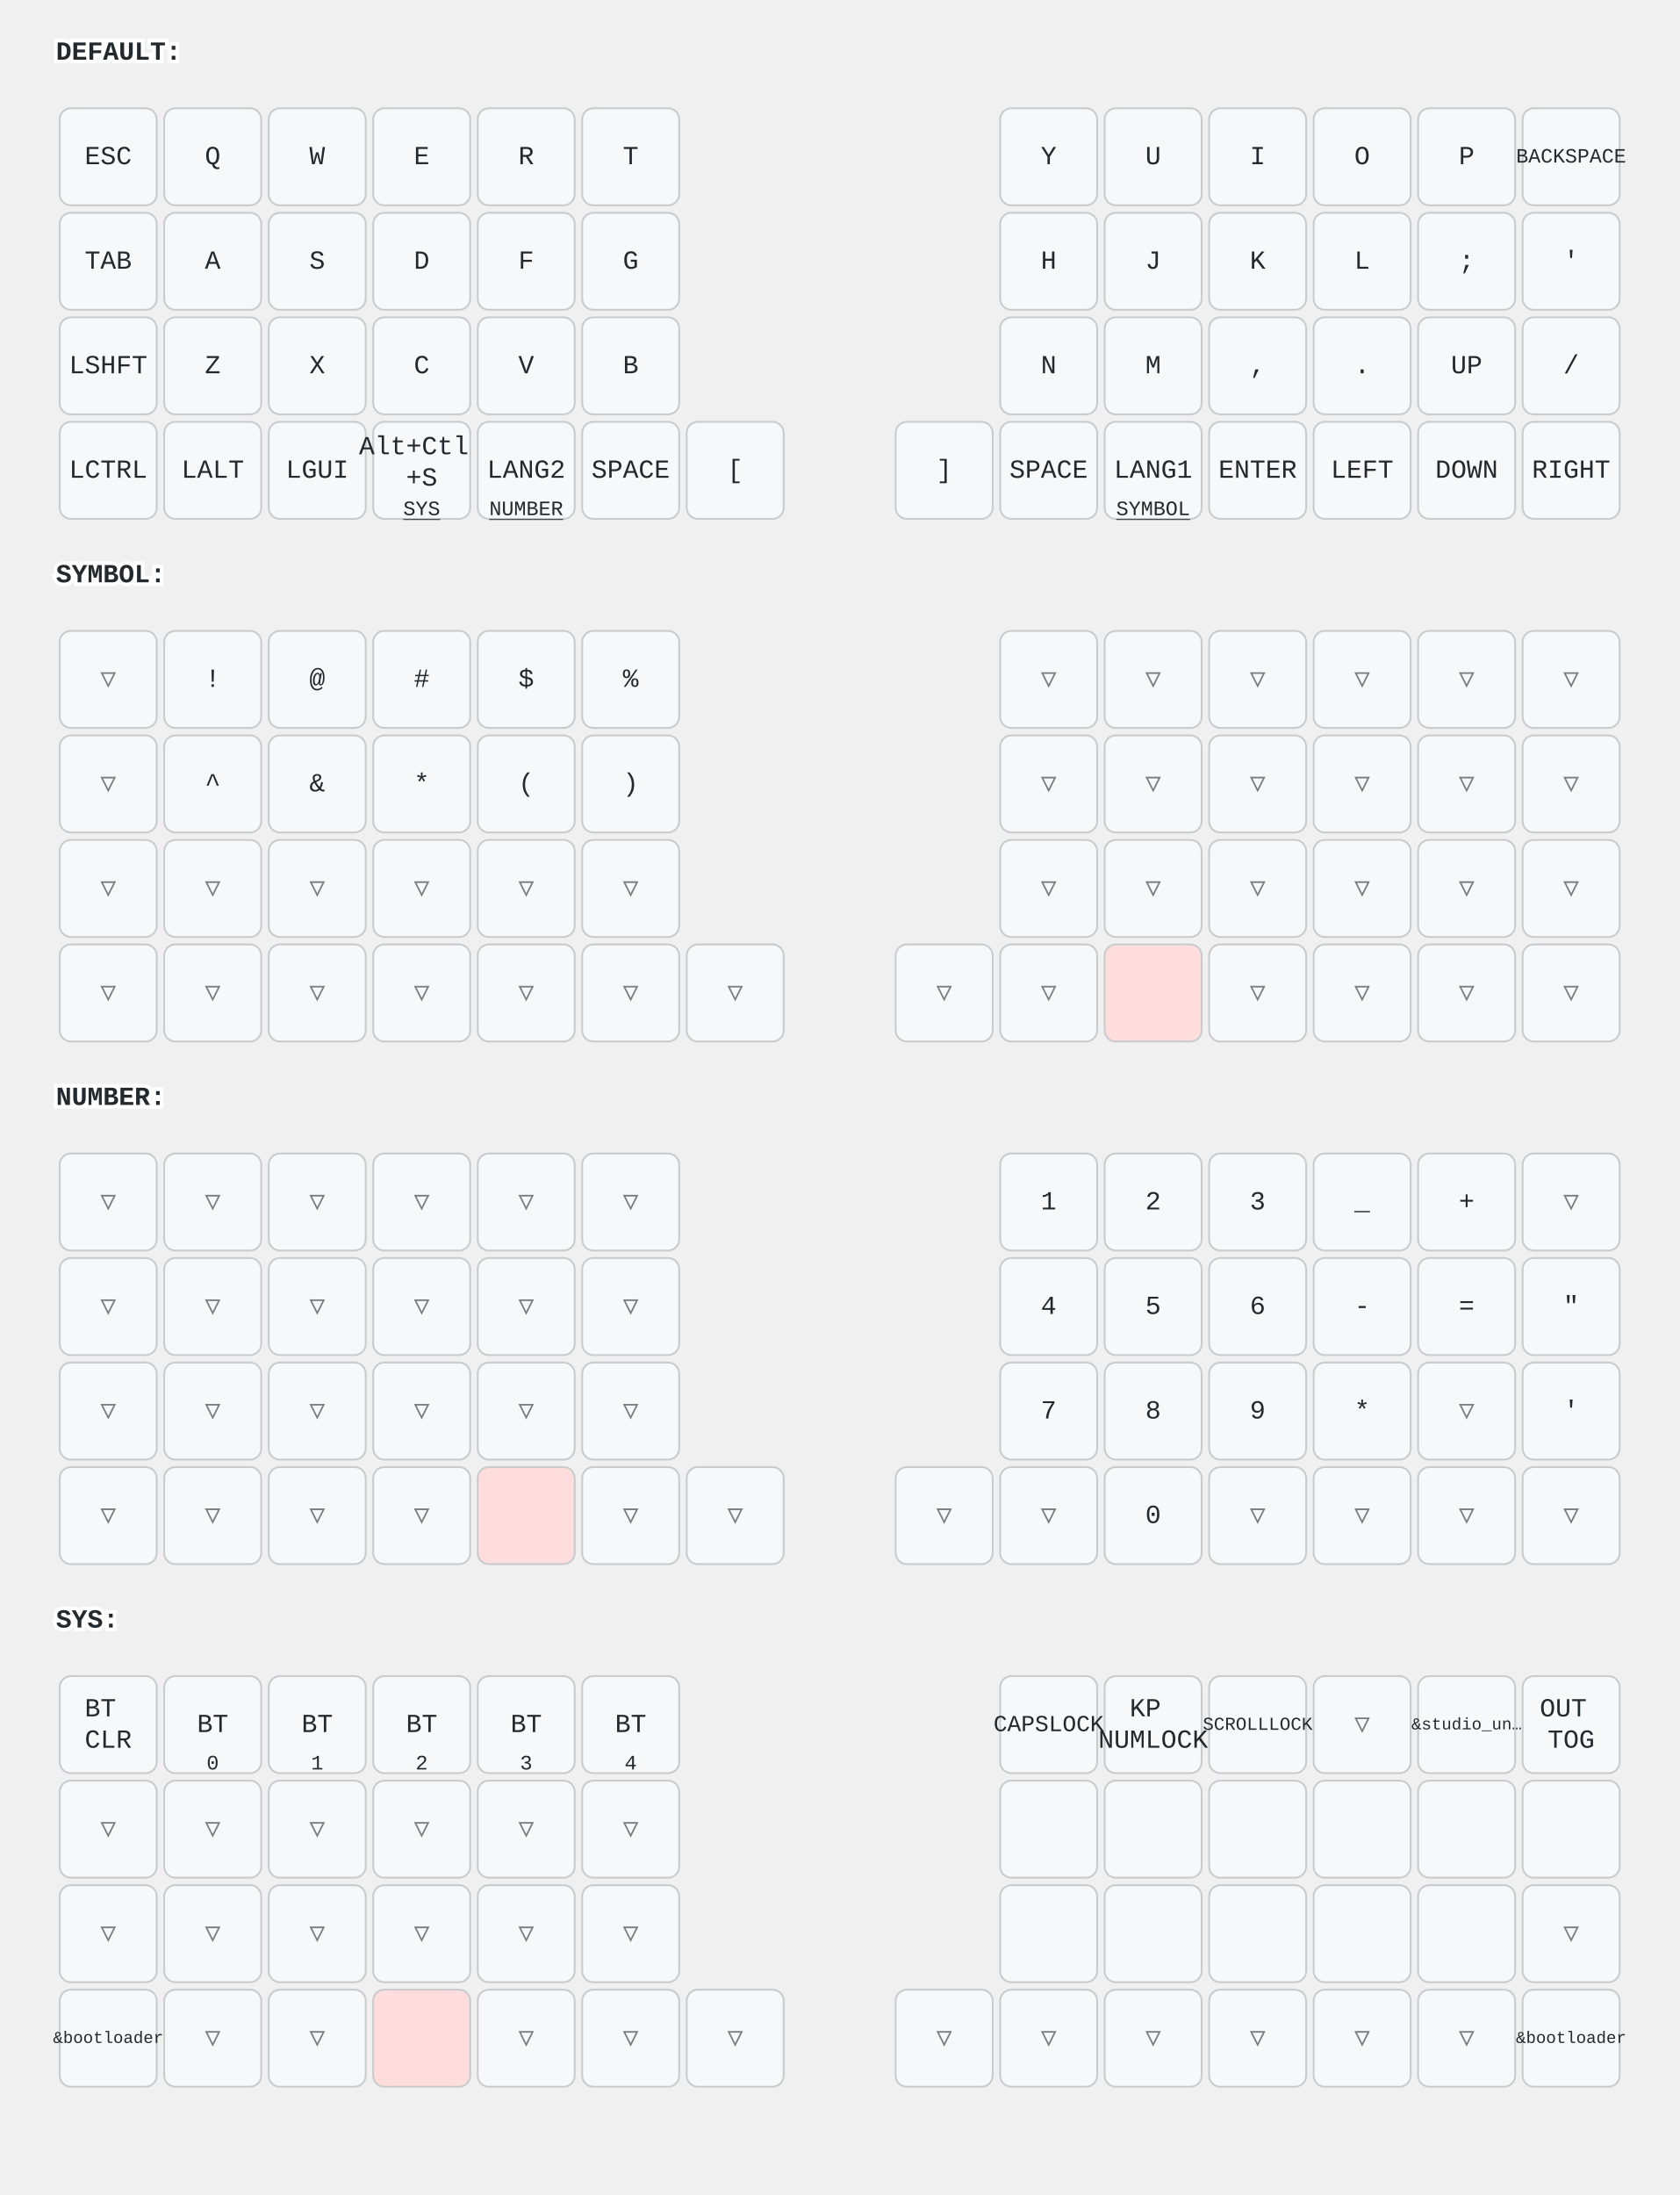
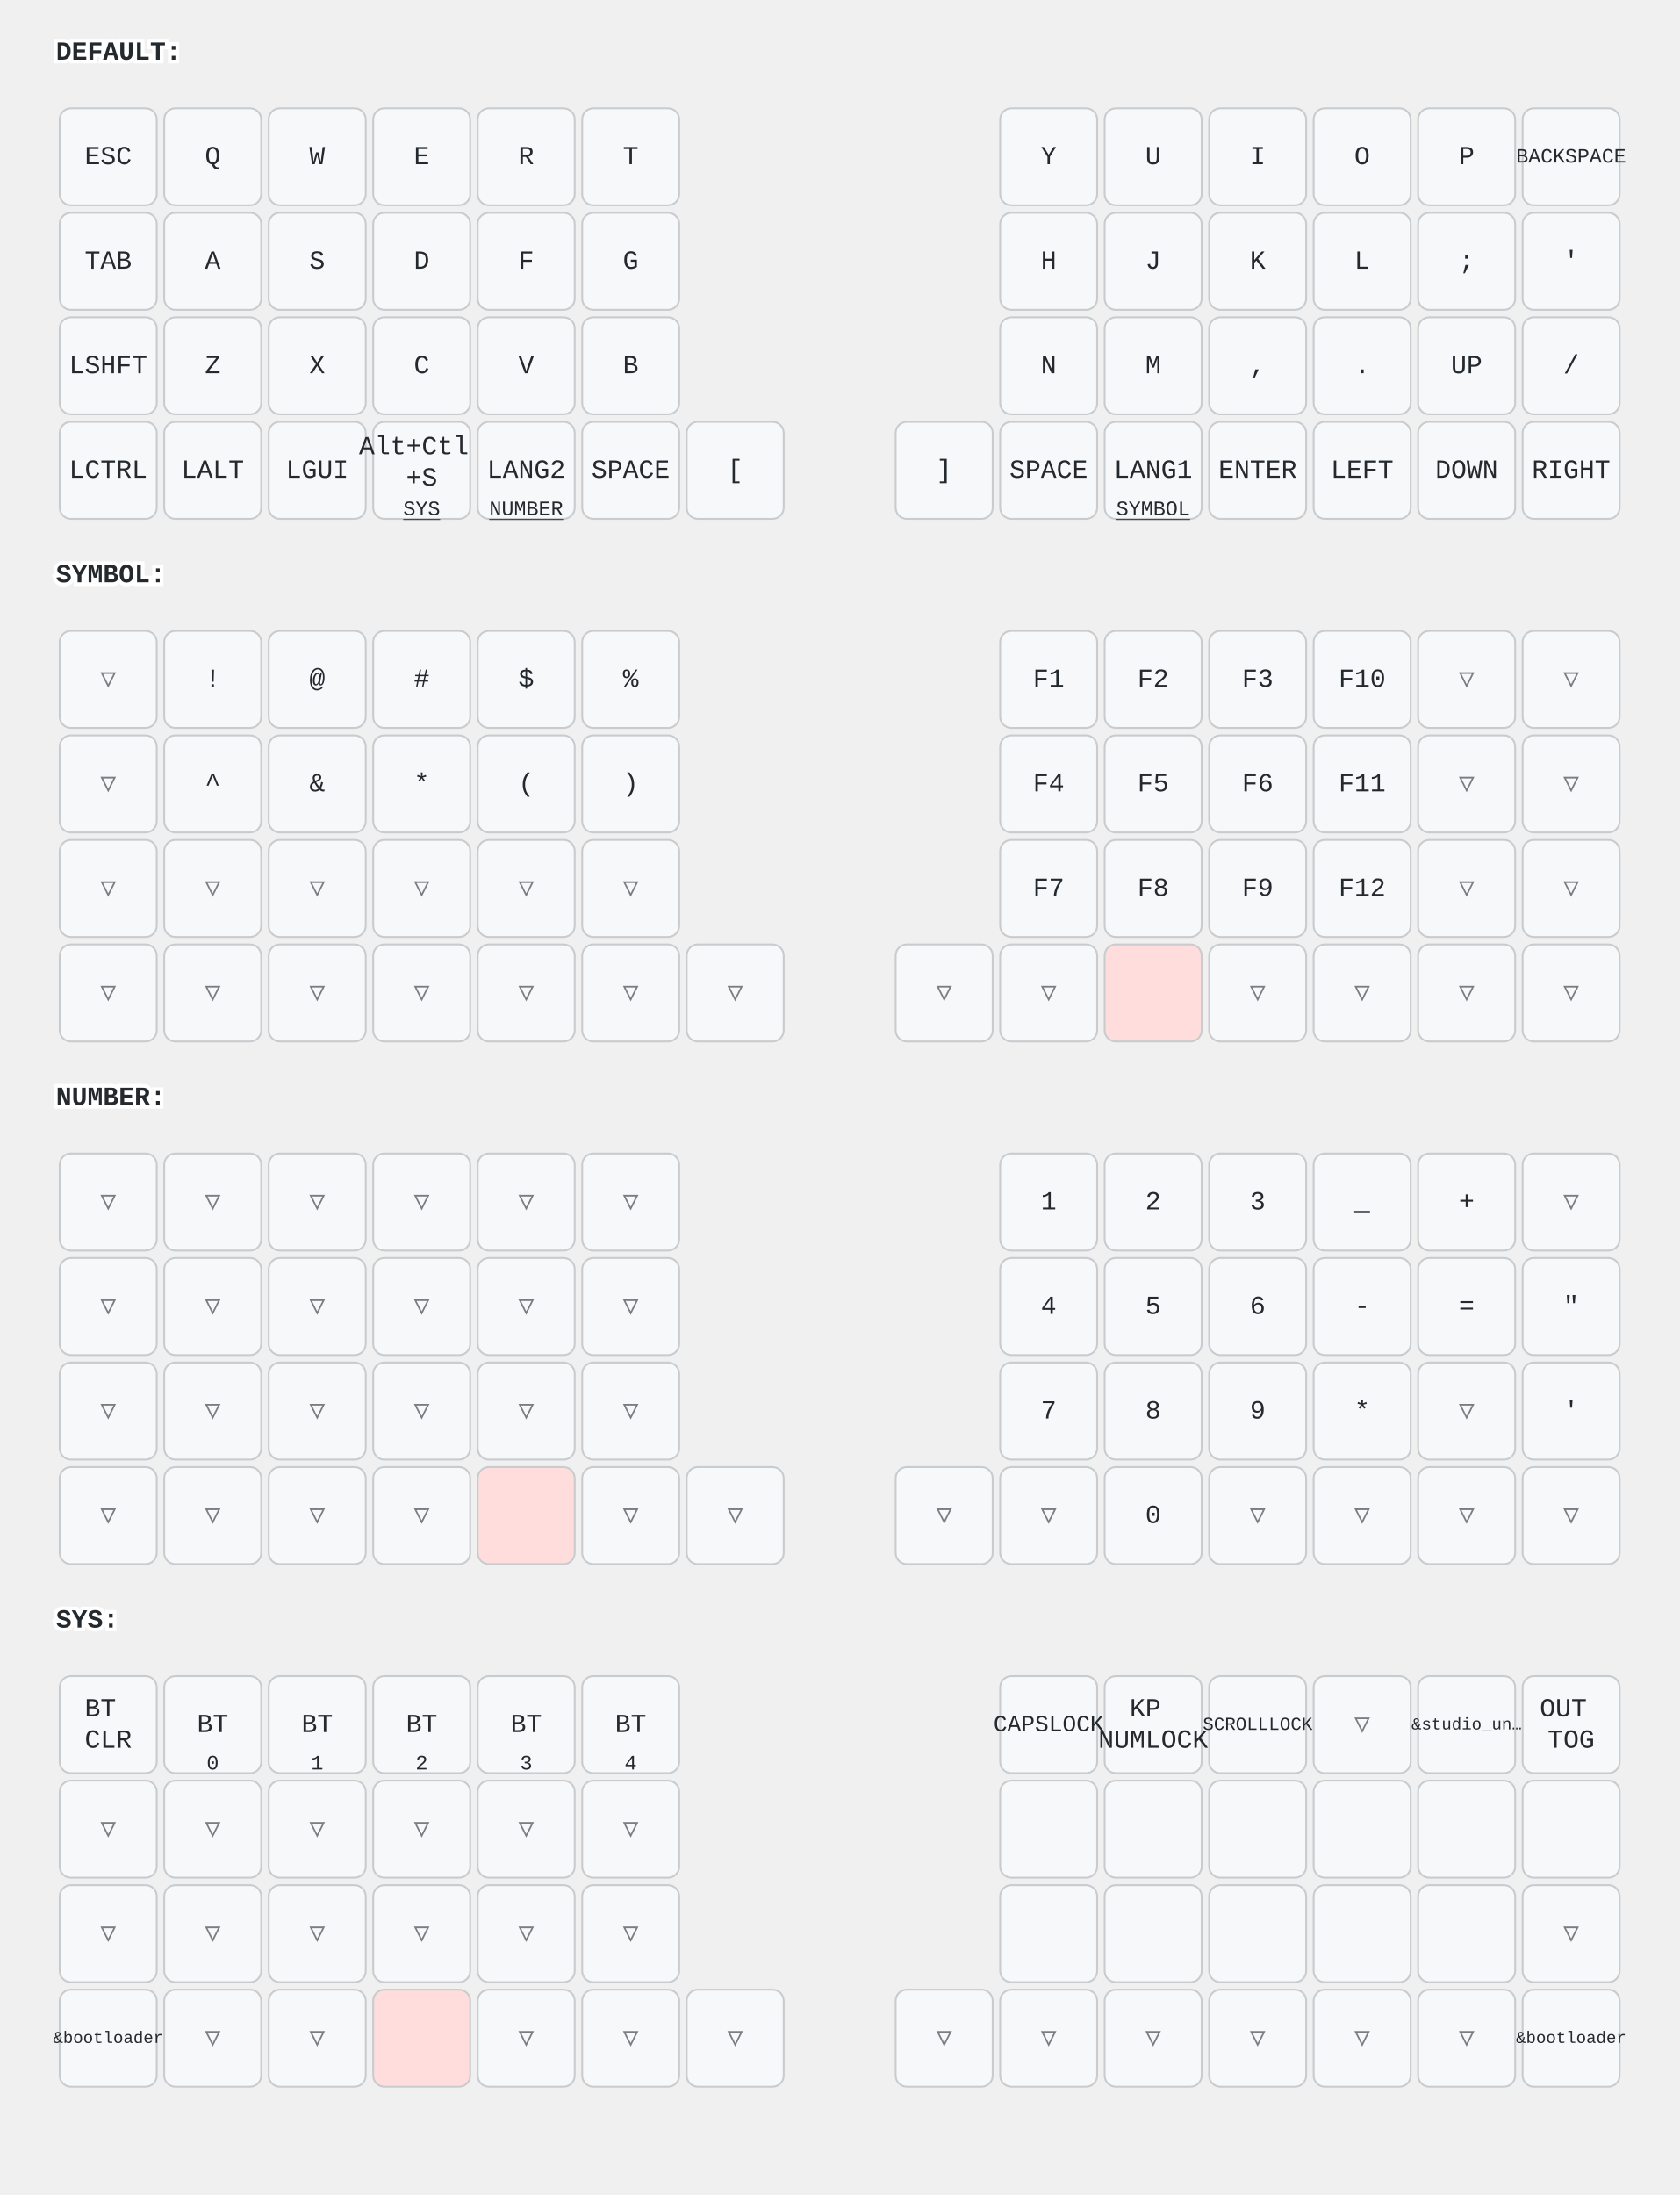
<svg xmlns="http://www.w3.org/2000/svg" width="900" height="1176" viewBox="0 0 900 1176" class="keymap">
  <style>/* inherit to force styles through use tags */
svg path {
    fill: inherit;
}

/* font and background color specifications */
svg.keymap {
    font-family: SFMono-Regular,Consolas,Liberation Mono,Menlo,monospace;
    font-size: 14px;
    font-kerning: normal;
    text-rendering: optimizeLegibility;
    fill: #24292e;
}

/* default key styling */
rect.key {
    fill: #f6f8fa;
}

rect.key, rect.combo {
    stroke: #c9cccf;
    stroke-width: 1;
}

/* default key side styling, only used is draw_key_sides is set */
rect.side {
    filter: brightness(90%);
}

/* color accent for combo boxes */
rect.combo, rect.combo-separate {
    fill: #cdf;
}

/* color accent for held keys */
rect.held, rect.combo.held {
    fill: #fdd;
}

/* color accent for ghost (optional) keys */
rect.ghost, rect.combo.ghost {
    stroke-dasharray: 4, 4;
    stroke-width: 2;
}

text {
    text-anchor: middle;
    dominant-baseline: middle;
}

/* styling for layer labels */
text.label {
    font-weight: bold;
    text-anchor: start;
    stroke: white;
    stroke-width: 4;
    paint-order: stroke;
}

/* styling for optional footer */
text.footer {
    text-anchor: end;
    dominant-baseline: auto;
    stroke: white;
    stroke-width: 4;
    paint-order: stroke;
}

/* styling for combo tap, and key non-tap label text */
text.combo, text.hold, text.shifted, text.left, text.right, text.tl, text.tr, text.bl, text.br {
    font-size: 11px;
}

text.hold, text.bl, text.br {
    text-anchor: middle;
    dominant-baseline: auto;
}

text.shifted, text.tl, text.tr {
    text-anchor: middle;
    dominant-baseline: hanging;
}

text.left, text.tl, text.bl {
    text-anchor: start;
}

text.right, text.tr, text.br {
    text-anchor: end;
}

text.layer-activator {
    text-decoration: underline;
}

/* styling for hold/shifted label text in combo box */
text.combo.hold, text.combo.shifted, text.combo.left, text.combo.right {
    font-size: 8px;
}

/* lighter symbol for transparent keys */
text.trans {
    fill: #7b7e81;
}

/* styling for combo dendrons */
path.combo {
    stroke-width: 1;
    stroke: gray;
    fill: none;
}

/* Start Tabler Icons Cleanup */
/* cannot use height/width with glyphs */
.icon-tabler &gt; path {
    fill: inherit;
    stroke: inherit;
    stroke-width: 2;
}
/* hide tabler's default box */
.icon-tabler &gt; path[stroke="none"][fill="none"] {
    visibility: hidden;
}
/* End Tabler Icons Cleanup */
</style>
  <g transform="translate(30, 0)" class="layer-DEFAULT">
    <text x="0" y="28" class="label" id="DEFAULT">DEFAULT:</text>
    <g transform="translate(0, 56)">
      <g transform="translate(28, 28)" class="key keypos-0">
        <rect rx="6" ry="6" x="-26" y="-26" width="52" height="52" class="key" />
        <text x="0" y="0" class="key tap">ESC</text>
      </g>
      <g transform="translate(84, 28)" class="key keypos-1">
        <rect rx="6" ry="6" x="-26" y="-26" width="52" height="52" class="key" />
        <text x="0" y="0" class="key tap">Q</text>
      </g>
      <g transform="translate(140, 28)" class="key keypos-2">
        <rect rx="6" ry="6" x="-26" y="-26" width="52" height="52" class="key" />
        <text x="0" y="0" class="key tap">W</text>
      </g>
      <g transform="translate(196, 28)" class="key keypos-3">
        <rect rx="6" ry="6" x="-26" y="-26" width="52" height="52" class="key" />
        <text x="0" y="0" class="key tap">E</text>
      </g>
      <g transform="translate(252, 28)" class="key keypos-4">
        <rect rx="6" ry="6" x="-26" y="-26" width="52" height="52" class="key" />
        <text x="0" y="0" class="key tap">R</text>
      </g>
      <g transform="translate(308, 28)" class="key keypos-5">
        <rect rx="6" ry="6" x="-26" y="-26" width="52" height="52" class="key" />
        <text x="0" y="0" class="key tap">T</text>
      </g>
      <g transform="translate(532, 28)" class="key keypos-6">
        <rect rx="6" ry="6" x="-26" y="-26" width="52" height="52" class="key" />
        <text x="0" y="0" class="key tap">Y</text>
      </g>
      <g transform="translate(588, 28)" class="key keypos-7">
        <rect rx="6" ry="6" x="-26" y="-26" width="52" height="52" class="key" />
        <text x="0" y="0" class="key tap">U</text>
      </g>
      <g transform="translate(644, 28)" class="key keypos-8">
        <rect rx="6" ry="6" x="-26" y="-26" width="52" height="52" class="key" />
        <text x="0" y="0" class="key tap">I</text>
      </g>
      <g transform="translate(700, 28)" class="key keypos-9">
        <rect rx="6" ry="6" x="-26" y="-26" width="52" height="52" class="key" />
        <text x="0" y="0" class="key tap">O</text>
      </g>
      <g transform="translate(756, 28)" class="key keypos-10">
        <rect rx="6" ry="6" x="-26" y="-26" width="52" height="52" class="key" />
        <text x="0" y="0" class="key tap">P</text>
      </g>
      <g transform="translate(812, 28)" class="key keypos-11">
        <rect rx="6" ry="6" x="-26" y="-26" width="52" height="52" class="key" />
        <text x="0" y="0" class="key tap">
          <tspan style="font-size: 78%">BACKSPACE</tspan>
        </text>
      </g>
      <g transform="translate(28, 84)" class="key keypos-12">
        <rect rx="6" ry="6" x="-26" y="-26" width="52" height="52" class="key" />
        <text x="0" y="0" class="key tap">TAB</text>
      </g>
      <g transform="translate(84, 84)" class="key keypos-13">
        <rect rx="6" ry="6" x="-26" y="-26" width="52" height="52" class="key" />
        <text x="0" y="0" class="key tap">A</text>
      </g>
      <g transform="translate(140, 84)" class="key keypos-14">
        <rect rx="6" ry="6" x="-26" y="-26" width="52" height="52" class="key" />
        <text x="0" y="0" class="key tap">S</text>
      </g>
      <g transform="translate(196, 84)" class="key keypos-15">
        <rect rx="6" ry="6" x="-26" y="-26" width="52" height="52" class="key" />
        <text x="0" y="0" class="key tap">D</text>
      </g>
      <g transform="translate(252, 84)" class="key keypos-16">
        <rect rx="6" ry="6" x="-26" y="-26" width="52" height="52" class="key" />
        <text x="0" y="0" class="key tap">F</text>
      </g>
      <g transform="translate(308, 84)" class="key keypos-17">
        <rect rx="6" ry="6" x="-26" y="-26" width="52" height="52" class="key" />
        <text x="0" y="0" class="key tap">G</text>
      </g>
      <g transform="translate(532, 84)" class="key keypos-18">
        <rect rx="6" ry="6" x="-26" y="-26" width="52" height="52" class="key" />
        <text x="0" y="0" class="key tap">H</text>
      </g>
      <g transform="translate(588, 84)" class="key keypos-19">
        <rect rx="6" ry="6" x="-26" y="-26" width="52" height="52" class="key" />
        <text x="0" y="0" class="key tap">J</text>
      </g>
      <g transform="translate(644, 84)" class="key keypos-20">
        <rect rx="6" ry="6" x="-26" y="-26" width="52" height="52" class="key" />
        <text x="0" y="0" class="key tap">K</text>
      </g>
      <g transform="translate(700, 84)" class="key keypos-21">
        <rect rx="6" ry="6" x="-26" y="-26" width="52" height="52" class="key" />
        <text x="0" y="0" class="key tap">L</text>
      </g>
      <g transform="translate(756, 84)" class="key keypos-22">
        <rect rx="6" ry="6" x="-26" y="-26" width="52" height="52" class="key" />
        <text x="0" y="0" class="key tap">;</text>
      </g>
      <g transform="translate(812, 84)" class="key keypos-23">
        <rect rx="6" ry="6" x="-26" y="-26" width="52" height="52" class="key" />
        <text x="0" y="0" class="key tap">'</text>
      </g>
      <g transform="translate(28, 140)" class="key keypos-24">
        <rect rx="6" ry="6" x="-26" y="-26" width="52" height="52" class="key" />
        <text x="0" y="0" class="key tap">LSHFT</text>
      </g>
      <g transform="translate(84, 140)" class="key keypos-25">
        <rect rx="6" ry="6" x="-26" y="-26" width="52" height="52" class="key" />
        <text x="0" y="0" class="key tap">Z</text>
      </g>
      <g transform="translate(140, 140)" class="key keypos-26">
        <rect rx="6" ry="6" x="-26" y="-26" width="52" height="52" class="key" />
        <text x="0" y="0" class="key tap">X</text>
      </g>
      <g transform="translate(196, 140)" class="key keypos-27">
        <rect rx="6" ry="6" x="-26" y="-26" width="52" height="52" class="key" />
        <text x="0" y="0" class="key tap">C</text>
      </g>
      <g transform="translate(252, 140)" class="key keypos-28">
        <rect rx="6" ry="6" x="-26" y="-26" width="52" height="52" class="key" />
        <text x="0" y="0" class="key tap">V</text>
      </g>
      <g transform="translate(308, 140)" class="key keypos-29">
        <rect rx="6" ry="6" x="-26" y="-26" width="52" height="52" class="key" />
        <text x="0" y="0" class="key tap">B</text>
      </g>
      <g transform="translate(532, 140)" class="key keypos-30">
        <rect rx="6" ry="6" x="-26" y="-26" width="52" height="52" class="key" />
        <text x="0" y="0" class="key tap">N</text>
      </g>
      <g transform="translate(588, 140)" class="key keypos-31">
        <rect rx="6" ry="6" x="-26" y="-26" width="52" height="52" class="key" />
        <text x="0" y="0" class="key tap">M</text>
      </g>
      <g transform="translate(644, 140)" class="key keypos-32">
        <rect rx="6" ry="6" x="-26" y="-26" width="52" height="52" class="key" />
        <text x="0" y="0" class="key tap">,</text>
      </g>
      <g transform="translate(700, 140)" class="key keypos-33">
        <rect rx="6" ry="6" x="-26" y="-26" width="52" height="52" class="key" />
        <text x="0" y="0" class="key tap">.</text>
      </g>
      <g transform="translate(756, 140)" class="key keypos-34">
        <rect rx="6" ry="6" x="-26" y="-26" width="52" height="52" class="key" />
        <text x="0" y="0" class="key tap">UP</text>
      </g>
      <g transform="translate(812, 140)" class="key keypos-35">
        <rect rx="6" ry="6" x="-26" y="-26" width="52" height="52" class="key" />
        <text x="0" y="0" class="key tap">/</text>
      </g>
      <g transform="translate(28, 196)" class="key keypos-36">
        <rect rx="6" ry="6" x="-26" y="-26" width="52" height="52" class="key" />
        <text x="0" y="0" class="key tap">LCTRL</text>
      </g>
      <g transform="translate(84, 196)" class="key keypos-37">
        <rect rx="6" ry="6" x="-26" y="-26" width="52" height="52" class="key" />
        <text x="0" y="0" class="key tap">LALT</text>
      </g>
      <g transform="translate(140, 196)" class="key keypos-38">
        <rect rx="6" ry="6" x="-26" y="-26" width="52" height="52" class="key" />
        <text x="0" y="0" class="key tap">LGUI</text>
      </g>
      <g transform="translate(196, 196)" class="key keypos-39">
        <rect rx="6" ry="6" x="-26" y="-26" width="52" height="52" class="key" />
        <text x="0" y="0" class="key tap">
          <tspan x="0" dy="-0.9em">Alt+Ctl</tspan>
          <tspan x="0" dy="1.2em">+S</tspan>
        </text>
        <a href="#SYS">
          <text x="0" y="24" class="key hold layer-activator">SYS</text>
        </a>
      </g>
      <g transform="translate(252, 196)" class="key keypos-40">
        <rect rx="6" ry="6" x="-26" y="-26" width="52" height="52" class="key" />
        <text x="0" y="0" class="key tap">LANG2</text>
        <a href="#NUMBER">
          <text x="0" y="24" class="key hold layer-activator">NUMBER</text>
        </a>
      </g>
      <g transform="translate(308, 196)" class="key keypos-41">
        <rect rx="6" ry="6" x="-26" y="-26" width="52" height="52" class="key" />
        <text x="0" y="0" class="key tap">SPACE</text>
      </g>
      <g transform="translate(364, 196)" class="key keypos-42">
        <rect rx="6" ry="6" x="-26" y="-26" width="52" height="52" class="key" />
        <text x="0" y="0" class="key tap">[</text>
      </g>
      <g transform="translate(476, 196)" class="key keypos-43">
        <rect rx="6" ry="6" x="-26" y="-26" width="52" height="52" class="key" />
        <text x="0" y="0" class="key tap">]</text>
      </g>
      <g transform="translate(532, 196)" class="key keypos-44">
        <rect rx="6" ry="6" x="-26" y="-26" width="52" height="52" class="key" />
        <text x="0" y="0" class="key tap">SPACE</text>
      </g>
      <g transform="translate(588, 196)" class="key keypos-45">
        <rect rx="6" ry="6" x="-26" y="-26" width="52" height="52" class="key" />
        <text x="0" y="0" class="key tap">LANG1</text>
        <a href="#SYMBOL">
          <text x="0" y="24" class="key hold layer-activator">SYMBOL</text>
        </a>
      </g>
      <g transform="translate(644, 196)" class="key keypos-46">
        <rect rx="6" ry="6" x="-26" y="-26" width="52" height="52" class="key" />
        <text x="0" y="0" class="key tap">ENTER</text>
      </g>
      <g transform="translate(700, 196)" class="key keypos-47">
        <rect rx="6" ry="6" x="-26" y="-26" width="52" height="52" class="key" />
        <text x="0" y="0" class="key tap">LEFT</text>
      </g>
      <g transform="translate(756, 196)" class="key keypos-48">
        <rect rx="6" ry="6" x="-26" y="-26" width="52" height="52" class="key" />
        <text x="0" y="0" class="key tap">DOWN</text>
      </g>
      <g transform="translate(812, 196)" class="key keypos-49">
        <rect rx="6" ry="6" x="-26" y="-26" width="52" height="52" class="key" />
        <text x="0" y="0" class="key tap">RIGHT</text>
      </g>
    </g>
  </g>
  <g transform="translate(30, 280)" class="layer-SYMBOL">
    <text x="0" y="28" class="label" id="SYMBOL">SYMBOL:</text>
    <g transform="translate(0, 56)">
      <g transform="translate(28, 28)" class="key trans keypos-0">
        <rect rx="6" ry="6" x="-26" y="-26" width="52" height="52" class="key trans" />
        <text x="0" y="0" class="key trans tap">▽</text>
      </g>
      <g transform="translate(84, 28)" class="key keypos-1">
        <rect rx="6" ry="6" x="-26" y="-26" width="52" height="52" class="key" />
        <text x="0" y="0" class="key tap">!</text>
      </g>
      <g transform="translate(140, 28)" class="key keypos-2">
        <rect rx="6" ry="6" x="-26" y="-26" width="52" height="52" class="key" />
        <text x="0" y="0" class="key tap">@</text>
      </g>
      <g transform="translate(196, 28)" class="key keypos-3">
        <rect rx="6" ry="6" x="-26" y="-26" width="52" height="52" class="key" />
        <text x="0" y="0" class="key tap">#</text>
      </g>
      <g transform="translate(252, 28)" class="key keypos-4">
        <rect rx="6" ry="6" x="-26" y="-26" width="52" height="52" class="key" />
        <text x="0" y="0" class="key tap">$</text>
      </g>
      <g transform="translate(308, 28)" class="key keypos-5">
        <rect rx="6" ry="6" x="-26" y="-26" width="52" height="52" class="key" />
        <text x="0" y="0" class="key tap">%</text>
      </g>
-       <g transform="translate(532, 28)" class="key trans keypos-6">
-         <rect rx="6" ry="6" x="-26" y="-26" width="52" height="52" class="key trans" />
-         <text x="0" y="0" class="key trans tap">▽</text>
-       </g>
-       <g transform="translate(588, 28)" class="key trans keypos-7">
-         <rect rx="6" ry="6" x="-26" y="-26" width="52" height="52" class="key trans" />
-         <text x="0" y="0" class="key trans tap">▽</text>
-       </g>
-       <g transform="translate(644, 28)" class="key trans keypos-8">
-         <rect rx="6" ry="6" x="-26" y="-26" width="52" height="52" class="key trans" />
-         <text x="0" y="0" class="key trans tap">▽</text>
-       </g>
-       <g transform="translate(700, 28)" class="key trans keypos-9">
-         <rect rx="6" ry="6" x="-26" y="-26" width="52" height="52" class="key trans" />
-         <text x="0" y="0" class="key trans tap">▽</text>
+       <g transform="translate(532, 28)" class="key keypos-6">
+         <rect rx="6" ry="6" x="-26" y="-26" width="52" height="52" class="key" />
+         <text x="0" y="0" class="key tap">F1</text>
+       </g>
+       <g transform="translate(588, 28)" class="key keypos-7">
+         <rect rx="6" ry="6" x="-26" y="-26" width="52" height="52" class="key" />
+         <text x="0" y="0" class="key tap">F2</text>
+       </g>
+       <g transform="translate(644, 28)" class="key keypos-8">
+         <rect rx="6" ry="6" x="-26" y="-26" width="52" height="52" class="key" />
+         <text x="0" y="0" class="key tap">F3</text>
+       </g>
+       <g transform="translate(700, 28)" class="key keypos-9">
+         <rect rx="6" ry="6" x="-26" y="-26" width="52" height="52" class="key" />
+         <text x="0" y="0" class="key tap">F10</text>
      </g>
      <g transform="translate(756, 28)" class="key trans keypos-10">
        <rect rx="6" ry="6" x="-26" y="-26" width="52" height="52" class="key trans" />
        <text x="0" y="0" class="key trans tap">▽</text>
      </g>
      <g transform="translate(812, 28)" class="key trans keypos-11">
        <rect rx="6" ry="6" x="-26" y="-26" width="52" height="52" class="key trans" />
        <text x="0" y="0" class="key trans tap">▽</text>
      </g>
      <g transform="translate(28, 84)" class="key trans keypos-12">
        <rect rx="6" ry="6" x="-26" y="-26" width="52" height="52" class="key trans" />
        <text x="0" y="0" class="key trans tap">▽</text>
      </g>
      <g transform="translate(84, 84)" class="key keypos-13">
        <rect rx="6" ry="6" x="-26" y="-26" width="52" height="52" class="key" />
        <text x="0" y="0" class="key tap">^</text>
      </g>
      <g transform="translate(140, 84)" class="key keypos-14">
        <rect rx="6" ry="6" x="-26" y="-26" width="52" height="52" class="key" />
        <text x="0" y="0" class="key tap">&amp;</text>
      </g>
      <g transform="translate(196, 84)" class="key keypos-15">
        <rect rx="6" ry="6" x="-26" y="-26" width="52" height="52" class="key" />
        <text x="0" y="0" class="key tap">*</text>
      </g>
      <g transform="translate(252, 84)" class="key keypos-16">
        <rect rx="6" ry="6" x="-26" y="-26" width="52" height="52" class="key" />
        <text x="0" y="0" class="key tap">(</text>
      </g>
      <g transform="translate(308, 84)" class="key keypos-17">
        <rect rx="6" ry="6" x="-26" y="-26" width="52" height="52" class="key" />
        <text x="0" y="0" class="key tap">)</text>
      </g>
-       <g transform="translate(532, 84)" class="key trans keypos-18">
-         <rect rx="6" ry="6" x="-26" y="-26" width="52" height="52" class="key trans" />
-         <text x="0" y="0" class="key trans tap">▽</text>
-       </g>
-       <g transform="translate(588, 84)" class="key trans keypos-19">
-         <rect rx="6" ry="6" x="-26" y="-26" width="52" height="52" class="key trans" />
-         <text x="0" y="0" class="key trans tap">▽</text>
-       </g>
-       <g transform="translate(644, 84)" class="key trans keypos-20">
-         <rect rx="6" ry="6" x="-26" y="-26" width="52" height="52" class="key trans" />
-         <text x="0" y="0" class="key trans tap">▽</text>
-       </g>
-       <g transform="translate(700, 84)" class="key trans keypos-21">
-         <rect rx="6" ry="6" x="-26" y="-26" width="52" height="52" class="key trans" />
-         <text x="0" y="0" class="key trans tap">▽</text>
+       <g transform="translate(532, 84)" class="key keypos-18">
+         <rect rx="6" ry="6" x="-26" y="-26" width="52" height="52" class="key" />
+         <text x="0" y="0" class="key tap">F4</text>
+       </g>
+       <g transform="translate(588, 84)" class="key keypos-19">
+         <rect rx="6" ry="6" x="-26" y="-26" width="52" height="52" class="key" />
+         <text x="0" y="0" class="key tap">F5</text>
+       </g>
+       <g transform="translate(644, 84)" class="key keypos-20">
+         <rect rx="6" ry="6" x="-26" y="-26" width="52" height="52" class="key" />
+         <text x="0" y="0" class="key tap">F6</text>
+       </g>
+       <g transform="translate(700, 84)" class="key keypos-21">
+         <rect rx="6" ry="6" x="-26" y="-26" width="52" height="52" class="key" />
+         <text x="0" y="0" class="key tap">F11</text>
      </g>
      <g transform="translate(756, 84)" class="key trans keypos-22">
        <rect rx="6" ry="6" x="-26" y="-26" width="52" height="52" class="key trans" />
        <text x="0" y="0" class="key trans tap">▽</text>
      </g>
      <g transform="translate(812, 84)" class="key trans keypos-23">
        <rect rx="6" ry="6" x="-26" y="-26" width="52" height="52" class="key trans" />
        <text x="0" y="0" class="key trans tap">▽</text>
      </g>
      <g transform="translate(28, 140)" class="key trans keypos-24">
        <rect rx="6" ry="6" x="-26" y="-26" width="52" height="52" class="key trans" />
        <text x="0" y="0" class="key trans tap">▽</text>
      </g>
      <g transform="translate(84, 140)" class="key trans keypos-25">
        <rect rx="6" ry="6" x="-26" y="-26" width="52" height="52" class="key trans" />
        <text x="0" y="0" class="key trans tap">▽</text>
      </g>
      <g transform="translate(140, 140)" class="key trans keypos-26">
        <rect rx="6" ry="6" x="-26" y="-26" width="52" height="52" class="key trans" />
        <text x="0" y="0" class="key trans tap">▽</text>
      </g>
      <g transform="translate(196, 140)" class="key trans keypos-27">
        <rect rx="6" ry="6" x="-26" y="-26" width="52" height="52" class="key trans" />
        <text x="0" y="0" class="key trans tap">▽</text>
      </g>
      <g transform="translate(252, 140)" class="key trans keypos-28">
        <rect rx="6" ry="6" x="-26" y="-26" width="52" height="52" class="key trans" />
        <text x="0" y="0" class="key trans tap">▽</text>
      </g>
      <g transform="translate(308, 140)" class="key trans keypos-29">
        <rect rx="6" ry="6" x="-26" y="-26" width="52" height="52" class="key trans" />
        <text x="0" y="0" class="key trans tap">▽</text>
      </g>
-       <g transform="translate(532, 140)" class="key trans keypos-30">
-         <rect rx="6" ry="6" x="-26" y="-26" width="52" height="52" class="key trans" />
-         <text x="0" y="0" class="key trans tap">▽</text>
-       </g>
-       <g transform="translate(588, 140)" class="key trans keypos-31">
-         <rect rx="6" ry="6" x="-26" y="-26" width="52" height="52" class="key trans" />
-         <text x="0" y="0" class="key trans tap">▽</text>
-       </g>
-       <g transform="translate(644, 140)" class="key trans keypos-32">
-         <rect rx="6" ry="6" x="-26" y="-26" width="52" height="52" class="key trans" />
-         <text x="0" y="0" class="key trans tap">▽</text>
-       </g>
-       <g transform="translate(700, 140)" class="key trans keypos-33">
-         <rect rx="6" ry="6" x="-26" y="-26" width="52" height="52" class="key trans" />
-         <text x="0" y="0" class="key trans tap">▽</text>
+       <g transform="translate(532, 140)" class="key keypos-30">
+         <rect rx="6" ry="6" x="-26" y="-26" width="52" height="52" class="key" />
+         <text x="0" y="0" class="key tap">F7</text>
+       </g>
+       <g transform="translate(588, 140)" class="key keypos-31">
+         <rect rx="6" ry="6" x="-26" y="-26" width="52" height="52" class="key" />
+         <text x="0" y="0" class="key tap">F8</text>
+       </g>
+       <g transform="translate(644, 140)" class="key keypos-32">
+         <rect rx="6" ry="6" x="-26" y="-26" width="52" height="52" class="key" />
+         <text x="0" y="0" class="key tap">F9</text>
+       </g>
+       <g transform="translate(700, 140)" class="key keypos-33">
+         <rect rx="6" ry="6" x="-26" y="-26" width="52" height="52" class="key" />
+         <text x="0" y="0" class="key tap">F12</text>
      </g>
      <g transform="translate(756, 140)" class="key trans keypos-34">
        <rect rx="6" ry="6" x="-26" y="-26" width="52" height="52" class="key trans" />
        <text x="0" y="0" class="key trans tap">▽</text>
      </g>
      <g transform="translate(812, 140)" class="key trans keypos-35">
        <rect rx="6" ry="6" x="-26" y="-26" width="52" height="52" class="key trans" />
        <text x="0" y="0" class="key trans tap">▽</text>
      </g>
      <g transform="translate(28, 196)" class="key trans keypos-36">
        <rect rx="6" ry="6" x="-26" y="-26" width="52" height="52" class="key trans" />
        <text x="0" y="0" class="key trans tap">▽</text>
      </g>
      <g transform="translate(84, 196)" class="key trans keypos-37">
        <rect rx="6" ry="6" x="-26" y="-26" width="52" height="52" class="key trans" />
        <text x="0" y="0" class="key trans tap">▽</text>
      </g>
      <g transform="translate(140, 196)" class="key trans keypos-38">
        <rect rx="6" ry="6" x="-26" y="-26" width="52" height="52" class="key trans" />
        <text x="0" y="0" class="key trans tap">▽</text>
      </g>
      <g transform="translate(196, 196)" class="key trans keypos-39">
        <rect rx="6" ry="6" x="-26" y="-26" width="52" height="52" class="key trans" />
        <text x="0" y="0" class="key trans tap">▽</text>
      </g>
      <g transform="translate(252, 196)" class="key trans keypos-40">
        <rect rx="6" ry="6" x="-26" y="-26" width="52" height="52" class="key trans" />
        <text x="0" y="0" class="key trans tap">▽</text>
      </g>
      <g transform="translate(308, 196)" class="key trans keypos-41">
        <rect rx="6" ry="6" x="-26" y="-26" width="52" height="52" class="key trans" />
        <text x="0" y="0" class="key trans tap">▽</text>
      </g>
      <g transform="translate(364, 196)" class="key trans keypos-42">
        <rect rx="6" ry="6" x="-26" y="-26" width="52" height="52" class="key trans" />
        <text x="0" y="0" class="key trans tap">▽</text>
      </g>
      <g transform="translate(476, 196)" class="key trans keypos-43">
        <rect rx="6" ry="6" x="-26" y="-26" width="52" height="52" class="key trans" />
        <text x="0" y="0" class="key trans tap">▽</text>
      </g>
      <g transform="translate(532, 196)" class="key trans keypos-44">
        <rect rx="6" ry="6" x="-26" y="-26" width="52" height="52" class="key trans" />
        <text x="0" y="0" class="key trans tap">▽</text>
      </g>
      <g transform="translate(588, 196)" class="key held keypos-45">
        <rect rx="6" ry="6" x="-26" y="-26" width="52" height="52" class="key held" />
      </g>
      <g transform="translate(644, 196)" class="key trans keypos-46">
        <rect rx="6" ry="6" x="-26" y="-26" width="52" height="52" class="key trans" />
        <text x="0" y="0" class="key trans tap">▽</text>
      </g>
      <g transform="translate(700, 196)" class="key trans keypos-47">
        <rect rx="6" ry="6" x="-26" y="-26" width="52" height="52" class="key trans" />
        <text x="0" y="0" class="key trans tap">▽</text>
      </g>
      <g transform="translate(756, 196)" class="key trans keypos-48">
        <rect rx="6" ry="6" x="-26" y="-26" width="52" height="52" class="key trans" />
        <text x="0" y="0" class="key trans tap">▽</text>
      </g>
      <g transform="translate(812, 196)" class="key trans keypos-49">
        <rect rx="6" ry="6" x="-26" y="-26" width="52" height="52" class="key trans" />
        <text x="0" y="0" class="key trans tap">▽</text>
      </g>
    </g>
  </g>
  <g transform="translate(30, 560)" class="layer-NUMBER">
    <text x="0" y="28" class="label" id="NUMBER">NUMBER:</text>
    <g transform="translate(0, 56)">
      <g transform="translate(28, 28)" class="key trans keypos-0">
        <rect rx="6" ry="6" x="-26" y="-26" width="52" height="52" class="key trans" />
        <text x="0" y="0" class="key trans tap">▽</text>
      </g>
      <g transform="translate(84, 28)" class="key trans keypos-1">
        <rect rx="6" ry="6" x="-26" y="-26" width="52" height="52" class="key trans" />
        <text x="0" y="0" class="key trans tap">▽</text>
      </g>
      <g transform="translate(140, 28)" class="key trans keypos-2">
        <rect rx="6" ry="6" x="-26" y="-26" width="52" height="52" class="key trans" />
        <text x="0" y="0" class="key trans tap">▽</text>
      </g>
      <g transform="translate(196, 28)" class="key trans keypos-3">
        <rect rx="6" ry="6" x="-26" y="-26" width="52" height="52" class="key trans" />
        <text x="0" y="0" class="key trans tap">▽</text>
      </g>
      <g transform="translate(252, 28)" class="key trans keypos-4">
        <rect rx="6" ry="6" x="-26" y="-26" width="52" height="52" class="key trans" />
        <text x="0" y="0" class="key trans tap">▽</text>
      </g>
      <g transform="translate(308, 28)" class="key trans keypos-5">
        <rect rx="6" ry="6" x="-26" y="-26" width="52" height="52" class="key trans" />
        <text x="0" y="0" class="key trans tap">▽</text>
      </g>
      <g transform="translate(532, 28)" class="key keypos-6">
        <rect rx="6" ry="6" x="-26" y="-26" width="52" height="52" class="key" />
        <text x="0" y="0" class="key tap">1</text>
      </g>
      <g transform="translate(588, 28)" class="key keypos-7">
        <rect rx="6" ry="6" x="-26" y="-26" width="52" height="52" class="key" />
        <text x="0" y="0" class="key tap">2</text>
      </g>
      <g transform="translate(644, 28)" class="key keypos-8">
        <rect rx="6" ry="6" x="-26" y="-26" width="52" height="52" class="key" />
        <text x="0" y="0" class="key tap">3</text>
      </g>
      <g transform="translate(700, 28)" class="key keypos-9">
        <rect rx="6" ry="6" x="-26" y="-26" width="52" height="52" class="key" />
        <text x="0" y="0" class="key tap">_</text>
      </g>
      <g transform="translate(756, 28)" class="key keypos-10">
        <rect rx="6" ry="6" x="-26" y="-26" width="52" height="52" class="key" />
        <text x="0" y="0" class="key tap">+</text>
      </g>
      <g transform="translate(812, 28)" class="key trans keypos-11">
        <rect rx="6" ry="6" x="-26" y="-26" width="52" height="52" class="key trans" />
        <text x="0" y="0" class="key trans tap">▽</text>
      </g>
      <g transform="translate(28, 84)" class="key trans keypos-12">
        <rect rx="6" ry="6" x="-26" y="-26" width="52" height="52" class="key trans" />
        <text x="0" y="0" class="key trans tap">▽</text>
      </g>
      <g transform="translate(84, 84)" class="key trans keypos-13">
        <rect rx="6" ry="6" x="-26" y="-26" width="52" height="52" class="key trans" />
        <text x="0" y="0" class="key trans tap">▽</text>
      </g>
      <g transform="translate(140, 84)" class="key trans keypos-14">
        <rect rx="6" ry="6" x="-26" y="-26" width="52" height="52" class="key trans" />
        <text x="0" y="0" class="key trans tap">▽</text>
      </g>
      <g transform="translate(196, 84)" class="key trans keypos-15">
        <rect rx="6" ry="6" x="-26" y="-26" width="52" height="52" class="key trans" />
        <text x="0" y="0" class="key trans tap">▽</text>
      </g>
      <g transform="translate(252, 84)" class="key trans keypos-16">
        <rect rx="6" ry="6" x="-26" y="-26" width="52" height="52" class="key trans" />
        <text x="0" y="0" class="key trans tap">▽</text>
      </g>
      <g transform="translate(308, 84)" class="key trans keypos-17">
        <rect rx="6" ry="6" x="-26" y="-26" width="52" height="52" class="key trans" />
        <text x="0" y="0" class="key trans tap">▽</text>
      </g>
      <g transform="translate(532, 84)" class="key keypos-18">
        <rect rx="6" ry="6" x="-26" y="-26" width="52" height="52" class="key" />
        <text x="0" y="0" class="key tap">4</text>
      </g>
      <g transform="translate(588, 84)" class="key keypos-19">
        <rect rx="6" ry="6" x="-26" y="-26" width="52" height="52" class="key" />
        <text x="0" y="0" class="key tap">5</text>
      </g>
      <g transform="translate(644, 84)" class="key keypos-20">
        <rect rx="6" ry="6" x="-26" y="-26" width="52" height="52" class="key" />
        <text x="0" y="0" class="key tap">6</text>
      </g>
      <g transform="translate(700, 84)" class="key keypos-21">
        <rect rx="6" ry="6" x="-26" y="-26" width="52" height="52" class="key" />
        <text x="0" y="0" class="key tap">-</text>
      </g>
      <g transform="translate(756, 84)" class="key keypos-22">
        <rect rx="6" ry="6" x="-26" y="-26" width="52" height="52" class="key" />
        <text x="0" y="0" class="key tap">=</text>
      </g>
      <g transform="translate(812, 84)" class="key keypos-23">
        <rect rx="6" ry="6" x="-26" y="-26" width="52" height="52" class="key" />
        <text x="0" y="0" class="key tap">"</text>
      </g>
      <g transform="translate(28, 140)" class="key trans keypos-24">
        <rect rx="6" ry="6" x="-26" y="-26" width="52" height="52" class="key trans" />
        <text x="0" y="0" class="key trans tap">▽</text>
      </g>
      <g transform="translate(84, 140)" class="key trans keypos-25">
        <rect rx="6" ry="6" x="-26" y="-26" width="52" height="52" class="key trans" />
        <text x="0" y="0" class="key trans tap">▽</text>
      </g>
      <g transform="translate(140, 140)" class="key trans keypos-26">
        <rect rx="6" ry="6" x="-26" y="-26" width="52" height="52" class="key trans" />
        <text x="0" y="0" class="key trans tap">▽</text>
      </g>
      <g transform="translate(196, 140)" class="key trans keypos-27">
        <rect rx="6" ry="6" x="-26" y="-26" width="52" height="52" class="key trans" />
        <text x="0" y="0" class="key trans tap">▽</text>
      </g>
      <g transform="translate(252, 140)" class="key trans keypos-28">
        <rect rx="6" ry="6" x="-26" y="-26" width="52" height="52" class="key trans" />
        <text x="0" y="0" class="key trans tap">▽</text>
      </g>
      <g transform="translate(308, 140)" class="key trans keypos-29">
        <rect rx="6" ry="6" x="-26" y="-26" width="52" height="52" class="key trans" />
        <text x="0" y="0" class="key trans tap">▽</text>
      </g>
      <g transform="translate(532, 140)" class="key keypos-30">
        <rect rx="6" ry="6" x="-26" y="-26" width="52" height="52" class="key" />
        <text x="0" y="0" class="key tap">7</text>
      </g>
      <g transform="translate(588, 140)" class="key keypos-31">
        <rect rx="6" ry="6" x="-26" y="-26" width="52" height="52" class="key" />
        <text x="0" y="0" class="key tap">8</text>
      </g>
      <g transform="translate(644, 140)" class="key keypos-32">
        <rect rx="6" ry="6" x="-26" y="-26" width="52" height="52" class="key" />
        <text x="0" y="0" class="key tap">9</text>
      </g>
      <g transform="translate(700, 140)" class="key keypos-33">
        <rect rx="6" ry="6" x="-26" y="-26" width="52" height="52" class="key" />
        <text x="0" y="0" class="key tap">*</text>
      </g>
      <g transform="translate(756, 140)" class="key trans keypos-34">
        <rect rx="6" ry="6" x="-26" y="-26" width="52" height="52" class="key trans" />
        <text x="0" y="0" class="key trans tap">▽</text>
      </g>
      <g transform="translate(812, 140)" class="key keypos-35">
        <rect rx="6" ry="6" x="-26" y="-26" width="52" height="52" class="key" />
        <text x="0" y="0" class="key tap">'</text>
      </g>
      <g transform="translate(28, 196)" class="key trans keypos-36">
        <rect rx="6" ry="6" x="-26" y="-26" width="52" height="52" class="key trans" />
        <text x="0" y="0" class="key trans tap">▽</text>
      </g>
      <g transform="translate(84, 196)" class="key trans keypos-37">
        <rect rx="6" ry="6" x="-26" y="-26" width="52" height="52" class="key trans" />
        <text x="0" y="0" class="key trans tap">▽</text>
      </g>
      <g transform="translate(140, 196)" class="key trans keypos-38">
        <rect rx="6" ry="6" x="-26" y="-26" width="52" height="52" class="key trans" />
        <text x="0" y="0" class="key trans tap">▽</text>
      </g>
      <g transform="translate(196, 196)" class="key trans keypos-39">
        <rect rx="6" ry="6" x="-26" y="-26" width="52" height="52" class="key trans" />
        <text x="0" y="0" class="key trans tap">▽</text>
      </g>
      <g transform="translate(252, 196)" class="key held keypos-40">
        <rect rx="6" ry="6" x="-26" y="-26" width="52" height="52" class="key held" />
      </g>
      <g transform="translate(308, 196)" class="key trans keypos-41">
        <rect rx="6" ry="6" x="-26" y="-26" width="52" height="52" class="key trans" />
        <text x="0" y="0" class="key trans tap">▽</text>
      </g>
      <g transform="translate(364, 196)" class="key trans keypos-42">
        <rect rx="6" ry="6" x="-26" y="-26" width="52" height="52" class="key trans" />
        <text x="0" y="0" class="key trans tap">▽</text>
      </g>
      <g transform="translate(476, 196)" class="key trans keypos-43">
        <rect rx="6" ry="6" x="-26" y="-26" width="52" height="52" class="key trans" />
        <text x="0" y="0" class="key trans tap">▽</text>
      </g>
      <g transform="translate(532, 196)" class="key trans keypos-44">
        <rect rx="6" ry="6" x="-26" y="-26" width="52" height="52" class="key trans" />
        <text x="0" y="0" class="key trans tap">▽</text>
      </g>
      <g transform="translate(588, 196)" class="key keypos-45">
        <rect rx="6" ry="6" x="-26" y="-26" width="52" height="52" class="key" />
        <text x="0" y="0" class="key tap">0</text>
      </g>
      <g transform="translate(644, 196)" class="key trans keypos-46">
        <rect rx="6" ry="6" x="-26" y="-26" width="52" height="52" class="key trans" />
        <text x="0" y="0" class="key trans tap">▽</text>
      </g>
      <g transform="translate(700, 196)" class="key trans keypos-47">
        <rect rx="6" ry="6" x="-26" y="-26" width="52" height="52" class="key trans" />
        <text x="0" y="0" class="key trans tap">▽</text>
      </g>
      <g transform="translate(756, 196)" class="key trans keypos-48">
        <rect rx="6" ry="6" x="-26" y="-26" width="52" height="52" class="key trans" />
        <text x="0" y="0" class="key trans tap">▽</text>
      </g>
      <g transform="translate(812, 196)" class="key trans keypos-49">
        <rect rx="6" ry="6" x="-26" y="-26" width="52" height="52" class="key trans" />
        <text x="0" y="0" class="key trans tap">▽</text>
      </g>
    </g>
  </g>
  <g transform="translate(30, 840)" class="layer-SYS">
    <text x="0" y="28" class="label" id="SYS">SYS:</text>
    <g transform="translate(0, 56)">
      <g transform="translate(28, 28)" class="key keypos-0">
        <rect rx="6" ry="6" x="-26" y="-26" width="52" height="52" class="key" />
        <text x="0" y="0" class="key tap">
          <tspan x="0" dy="-0.6em">BT</tspan>
          <tspan x="0" dy="1.2em">CLR</tspan>
        </text>
      </g>
      <g transform="translate(84, 28)" class="key keypos-1">
        <rect rx="6" ry="6" x="-26" y="-26" width="52" height="52" class="key" />
        <text x="0" y="0" class="key tap">BT</text>
        <text x="0" y="24" class="key hold">0</text>
      </g>
      <g transform="translate(140, 28)" class="key keypos-2">
        <rect rx="6" ry="6" x="-26" y="-26" width="52" height="52" class="key" />
        <text x="0" y="0" class="key tap">BT</text>
        <text x="0" y="24" class="key hold">1</text>
      </g>
      <g transform="translate(196, 28)" class="key keypos-3">
        <rect rx="6" ry="6" x="-26" y="-26" width="52" height="52" class="key" />
        <text x="0" y="0" class="key tap">BT</text>
        <text x="0" y="24" class="key hold">2</text>
      </g>
      <g transform="translate(252, 28)" class="key keypos-4">
        <rect rx="6" ry="6" x="-26" y="-26" width="52" height="52" class="key" />
        <text x="0" y="0" class="key tap">BT</text>
        <text x="0" y="24" class="key hold">3</text>
      </g>
      <g transform="translate(308, 28)" class="key keypos-5">
        <rect rx="6" ry="6" x="-26" y="-26" width="52" height="52" class="key" />
        <text x="0" y="0" class="key tap">BT</text>
        <text x="0" y="24" class="key hold">4</text>
      </g>
      <g transform="translate(532, 28)" class="key keypos-6">
        <rect rx="6" ry="6" x="-26" y="-26" width="52" height="52" class="key" />
        <text x="0" y="0" class="key tap">
          <tspan style="font-size: 88%">CAPSLOCK</tspan>
        </text>
      </g>
      <g transform="translate(588, 28)" class="key keypos-7">
        <rect rx="6" ry="6" x="-26" y="-26" width="52" height="52" class="key" />
        <text x="0" y="0" class="key tap">
          <tspan x="0" dy="-0.6em">KP</tspan>
          <tspan x="0" dy="1.2em">NUMLOCK</tspan>
        </text>
      </g>
      <g transform="translate(644, 28)" class="key keypos-8">
        <rect rx="6" ry="6" x="-26" y="-26" width="52" height="52" class="key" />
        <text x="0" y="0" class="key tap">
          <tspan style="font-size: 70%">SCROLLLOCK</tspan>
        </text>
      </g>
      <g transform="translate(700, 28)" class="key trans keypos-9">
        <rect rx="6" ry="6" x="-26" y="-26" width="52" height="52" class="key trans" />
        <text x="0" y="0" class="key trans tap">▽</text>
      </g>
      <g transform="translate(756, 28)" class="key keypos-10">
        <rect rx="6" ry="6" x="-26" y="-26" width="52" height="52" class="key" />
        <text x="0" y="0" class="key tap">
          <tspan style="font-size: 64%">&amp;studio_un…</tspan>
        </text>
      </g>
      <g transform="translate(812, 28)" class="key keypos-11">
        <rect rx="6" ry="6" x="-26" y="-26" width="52" height="52" class="key" />
        <text x="0" y="0" class="key tap">
          <tspan x="0" dy="-0.6em">OUT</tspan>
          <tspan x="0" dy="1.2em">TOG</tspan>
        </text>
      </g>
      <g transform="translate(28, 84)" class="key trans keypos-12">
        <rect rx="6" ry="6" x="-26" y="-26" width="52" height="52" class="key trans" />
        <text x="0" y="0" class="key trans tap">▽</text>
      </g>
      <g transform="translate(84, 84)" class="key trans keypos-13">
        <rect rx="6" ry="6" x="-26" y="-26" width="52" height="52" class="key trans" />
        <text x="0" y="0" class="key trans tap">▽</text>
      </g>
      <g transform="translate(140, 84)" class="key trans keypos-14">
        <rect rx="6" ry="6" x="-26" y="-26" width="52" height="52" class="key trans" />
        <text x="0" y="0" class="key trans tap">▽</text>
      </g>
      <g transform="translate(196, 84)" class="key trans keypos-15">
        <rect rx="6" ry="6" x="-26" y="-26" width="52" height="52" class="key trans" />
        <text x="0" y="0" class="key trans tap">▽</text>
      </g>
      <g transform="translate(252, 84)" class="key trans keypos-16">
        <rect rx="6" ry="6" x="-26" y="-26" width="52" height="52" class="key trans" />
        <text x="0" y="0" class="key trans tap">▽</text>
      </g>
      <g transform="translate(308, 84)" class="key trans keypos-17">
        <rect rx="6" ry="6" x="-26" y="-26" width="52" height="52" class="key trans" />
        <text x="0" y="0" class="key trans tap">▽</text>
      </g>
      <g transform="translate(532, 84)" class="key keypos-18">
        <rect rx="6" ry="6" x="-26" y="-26" width="52" height="52" class="key" />
      </g>
      <g transform="translate(588, 84)" class="key keypos-19">
        <rect rx="6" ry="6" x="-26" y="-26" width="52" height="52" class="key" />
      </g>
      <g transform="translate(644, 84)" class="key keypos-20">
        <rect rx="6" ry="6" x="-26" y="-26" width="52" height="52" class="key" />
      </g>
      <g transform="translate(700, 84)" class="key keypos-21">
        <rect rx="6" ry="6" x="-26" y="-26" width="52" height="52" class="key" />
      </g>
      <g transform="translate(756, 84)" class="key keypos-22">
        <rect rx="6" ry="6" x="-26" y="-26" width="52" height="52" class="key" />
      </g>
      <g transform="translate(812, 84)" class="key keypos-23">
        <rect rx="6" ry="6" x="-26" y="-26" width="52" height="52" class="key" />
      </g>
      <g transform="translate(28, 140)" class="key trans keypos-24">
        <rect rx="6" ry="6" x="-26" y="-26" width="52" height="52" class="key trans" />
        <text x="0" y="0" class="key trans tap">▽</text>
      </g>
      <g transform="translate(84, 140)" class="key trans keypos-25">
        <rect rx="6" ry="6" x="-26" y="-26" width="52" height="52" class="key trans" />
        <text x="0" y="0" class="key trans tap">▽</text>
      </g>
      <g transform="translate(140, 140)" class="key trans keypos-26">
        <rect rx="6" ry="6" x="-26" y="-26" width="52" height="52" class="key trans" />
        <text x="0" y="0" class="key trans tap">▽</text>
      </g>
      <g transform="translate(196, 140)" class="key trans keypos-27">
        <rect rx="6" ry="6" x="-26" y="-26" width="52" height="52" class="key trans" />
        <text x="0" y="0" class="key trans tap">▽</text>
      </g>
      <g transform="translate(252, 140)" class="key trans keypos-28">
        <rect rx="6" ry="6" x="-26" y="-26" width="52" height="52" class="key trans" />
        <text x="0" y="0" class="key trans tap">▽</text>
      </g>
      <g transform="translate(308, 140)" class="key trans keypos-29">
        <rect rx="6" ry="6" x="-26" y="-26" width="52" height="52" class="key trans" />
        <text x="0" y="0" class="key trans tap">▽</text>
      </g>
      <g transform="translate(532, 140)" class="key keypos-30">
        <rect rx="6" ry="6" x="-26" y="-26" width="52" height="52" class="key" />
      </g>
      <g transform="translate(588, 140)" class="key keypos-31">
        <rect rx="6" ry="6" x="-26" y="-26" width="52" height="52" class="key" />
      </g>
      <g transform="translate(644, 140)" class="key keypos-32">
        <rect rx="6" ry="6" x="-26" y="-26" width="52" height="52" class="key" />
      </g>
      <g transform="translate(700, 140)" class="key keypos-33">
        <rect rx="6" ry="6" x="-26" y="-26" width="52" height="52" class="key" />
      </g>
      <g transform="translate(756, 140)" class="key keypos-34">
        <rect rx="6" ry="6" x="-26" y="-26" width="52" height="52" class="key" />
      </g>
      <g transform="translate(812, 140)" class="key trans keypos-35">
        <rect rx="6" ry="6" x="-26" y="-26" width="52" height="52" class="key trans" />
        <text x="0" y="0" class="key trans tap">▽</text>
      </g>
      <g transform="translate(28, 196)" class="key keypos-36">
        <rect rx="6" ry="6" x="-26" y="-26" width="52" height="52" class="key" />
        <text x="0" y="0" class="key tap">
          <tspan style="font-size: 64%">&amp;bootloader</tspan>
        </text>
      </g>
      <g transform="translate(84, 196)" class="key trans keypos-37">
        <rect rx="6" ry="6" x="-26" y="-26" width="52" height="52" class="key trans" />
        <text x="0" y="0" class="key trans tap">▽</text>
      </g>
      <g transform="translate(140, 196)" class="key trans keypos-38">
        <rect rx="6" ry="6" x="-26" y="-26" width="52" height="52" class="key trans" />
        <text x="0" y="0" class="key trans tap">▽</text>
      </g>
      <g transform="translate(196, 196)" class="key held keypos-39">
        <rect rx="6" ry="6" x="-26" y="-26" width="52" height="52" class="key held" />
      </g>
      <g transform="translate(252, 196)" class="key trans keypos-40">
        <rect rx="6" ry="6" x="-26" y="-26" width="52" height="52" class="key trans" />
        <text x="0" y="0" class="key trans tap">▽</text>
      </g>
      <g transform="translate(308, 196)" class="key trans keypos-41">
        <rect rx="6" ry="6" x="-26" y="-26" width="52" height="52" class="key trans" />
        <text x="0" y="0" class="key trans tap">▽</text>
      </g>
      <g transform="translate(364, 196)" class="key trans keypos-42">
        <rect rx="6" ry="6" x="-26" y="-26" width="52" height="52" class="key trans" />
        <text x="0" y="0" class="key trans tap">▽</text>
      </g>
      <g transform="translate(476, 196)" class="key trans keypos-43">
        <rect rx="6" ry="6" x="-26" y="-26" width="52" height="52" class="key trans" />
        <text x="0" y="0" class="key trans tap">▽</text>
      </g>
      <g transform="translate(532, 196)" class="key trans keypos-44">
        <rect rx="6" ry="6" x="-26" y="-26" width="52" height="52" class="key trans" />
        <text x="0" y="0" class="key trans tap">▽</text>
      </g>
      <g transform="translate(588, 196)" class="key trans keypos-45">
        <rect rx="6" ry="6" x="-26" y="-26" width="52" height="52" class="key trans" />
        <text x="0" y="0" class="key trans tap">▽</text>
      </g>
      <g transform="translate(644, 196)" class="key trans keypos-46">
        <rect rx="6" ry="6" x="-26" y="-26" width="52" height="52" class="key trans" />
        <text x="0" y="0" class="key trans tap">▽</text>
      </g>
      <g transform="translate(700, 196)" class="key trans keypos-47">
        <rect rx="6" ry="6" x="-26" y="-26" width="52" height="52" class="key trans" />
        <text x="0" y="0" class="key trans tap">▽</text>
      </g>
      <g transform="translate(756, 196)" class="key trans keypos-48">
        <rect rx="6" ry="6" x="-26" y="-26" width="52" height="52" class="key trans" />
        <text x="0" y="0" class="key trans tap">▽</text>
      </g>
      <g transform="translate(812, 196)" class="key keypos-49">
        <rect rx="6" ry="6" x="-26" y="-26" width="52" height="52" class="key" />
        <text x="0" y="0" class="key tap">
          <tspan style="font-size: 64%">&amp;bootloader</tspan>
        </text>
      </g>
    </g>
  </g>
</svg>
